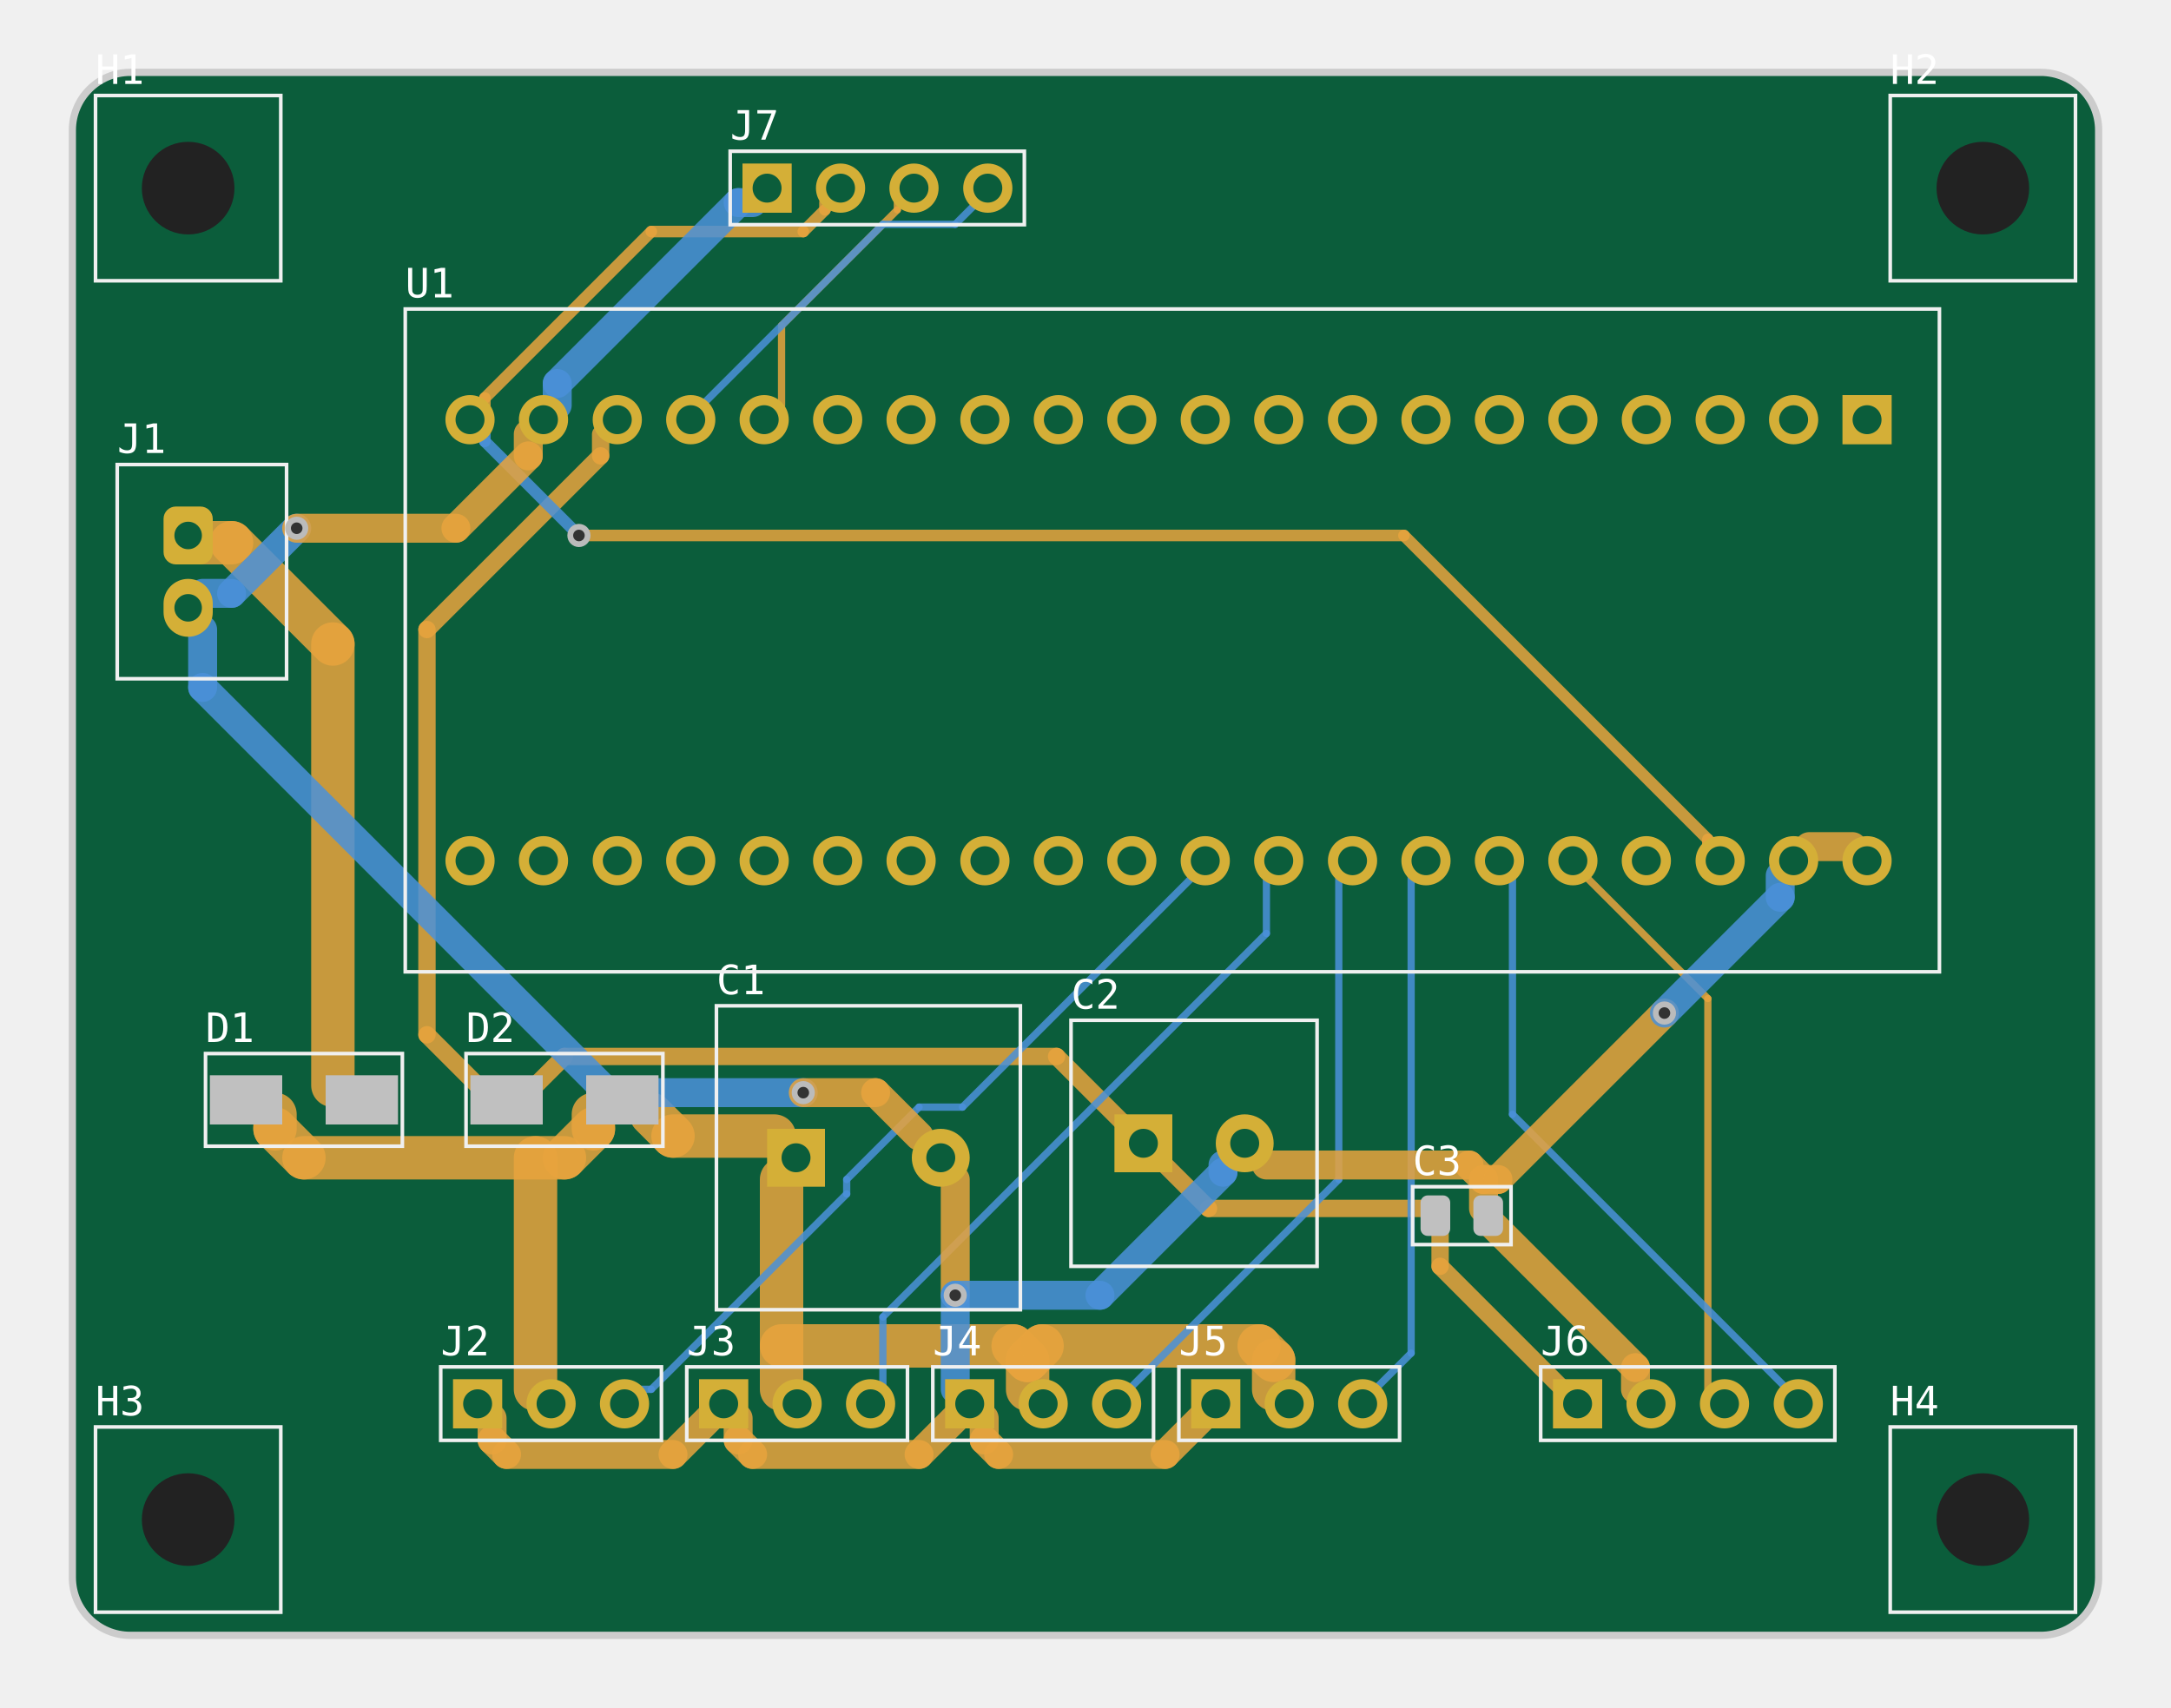
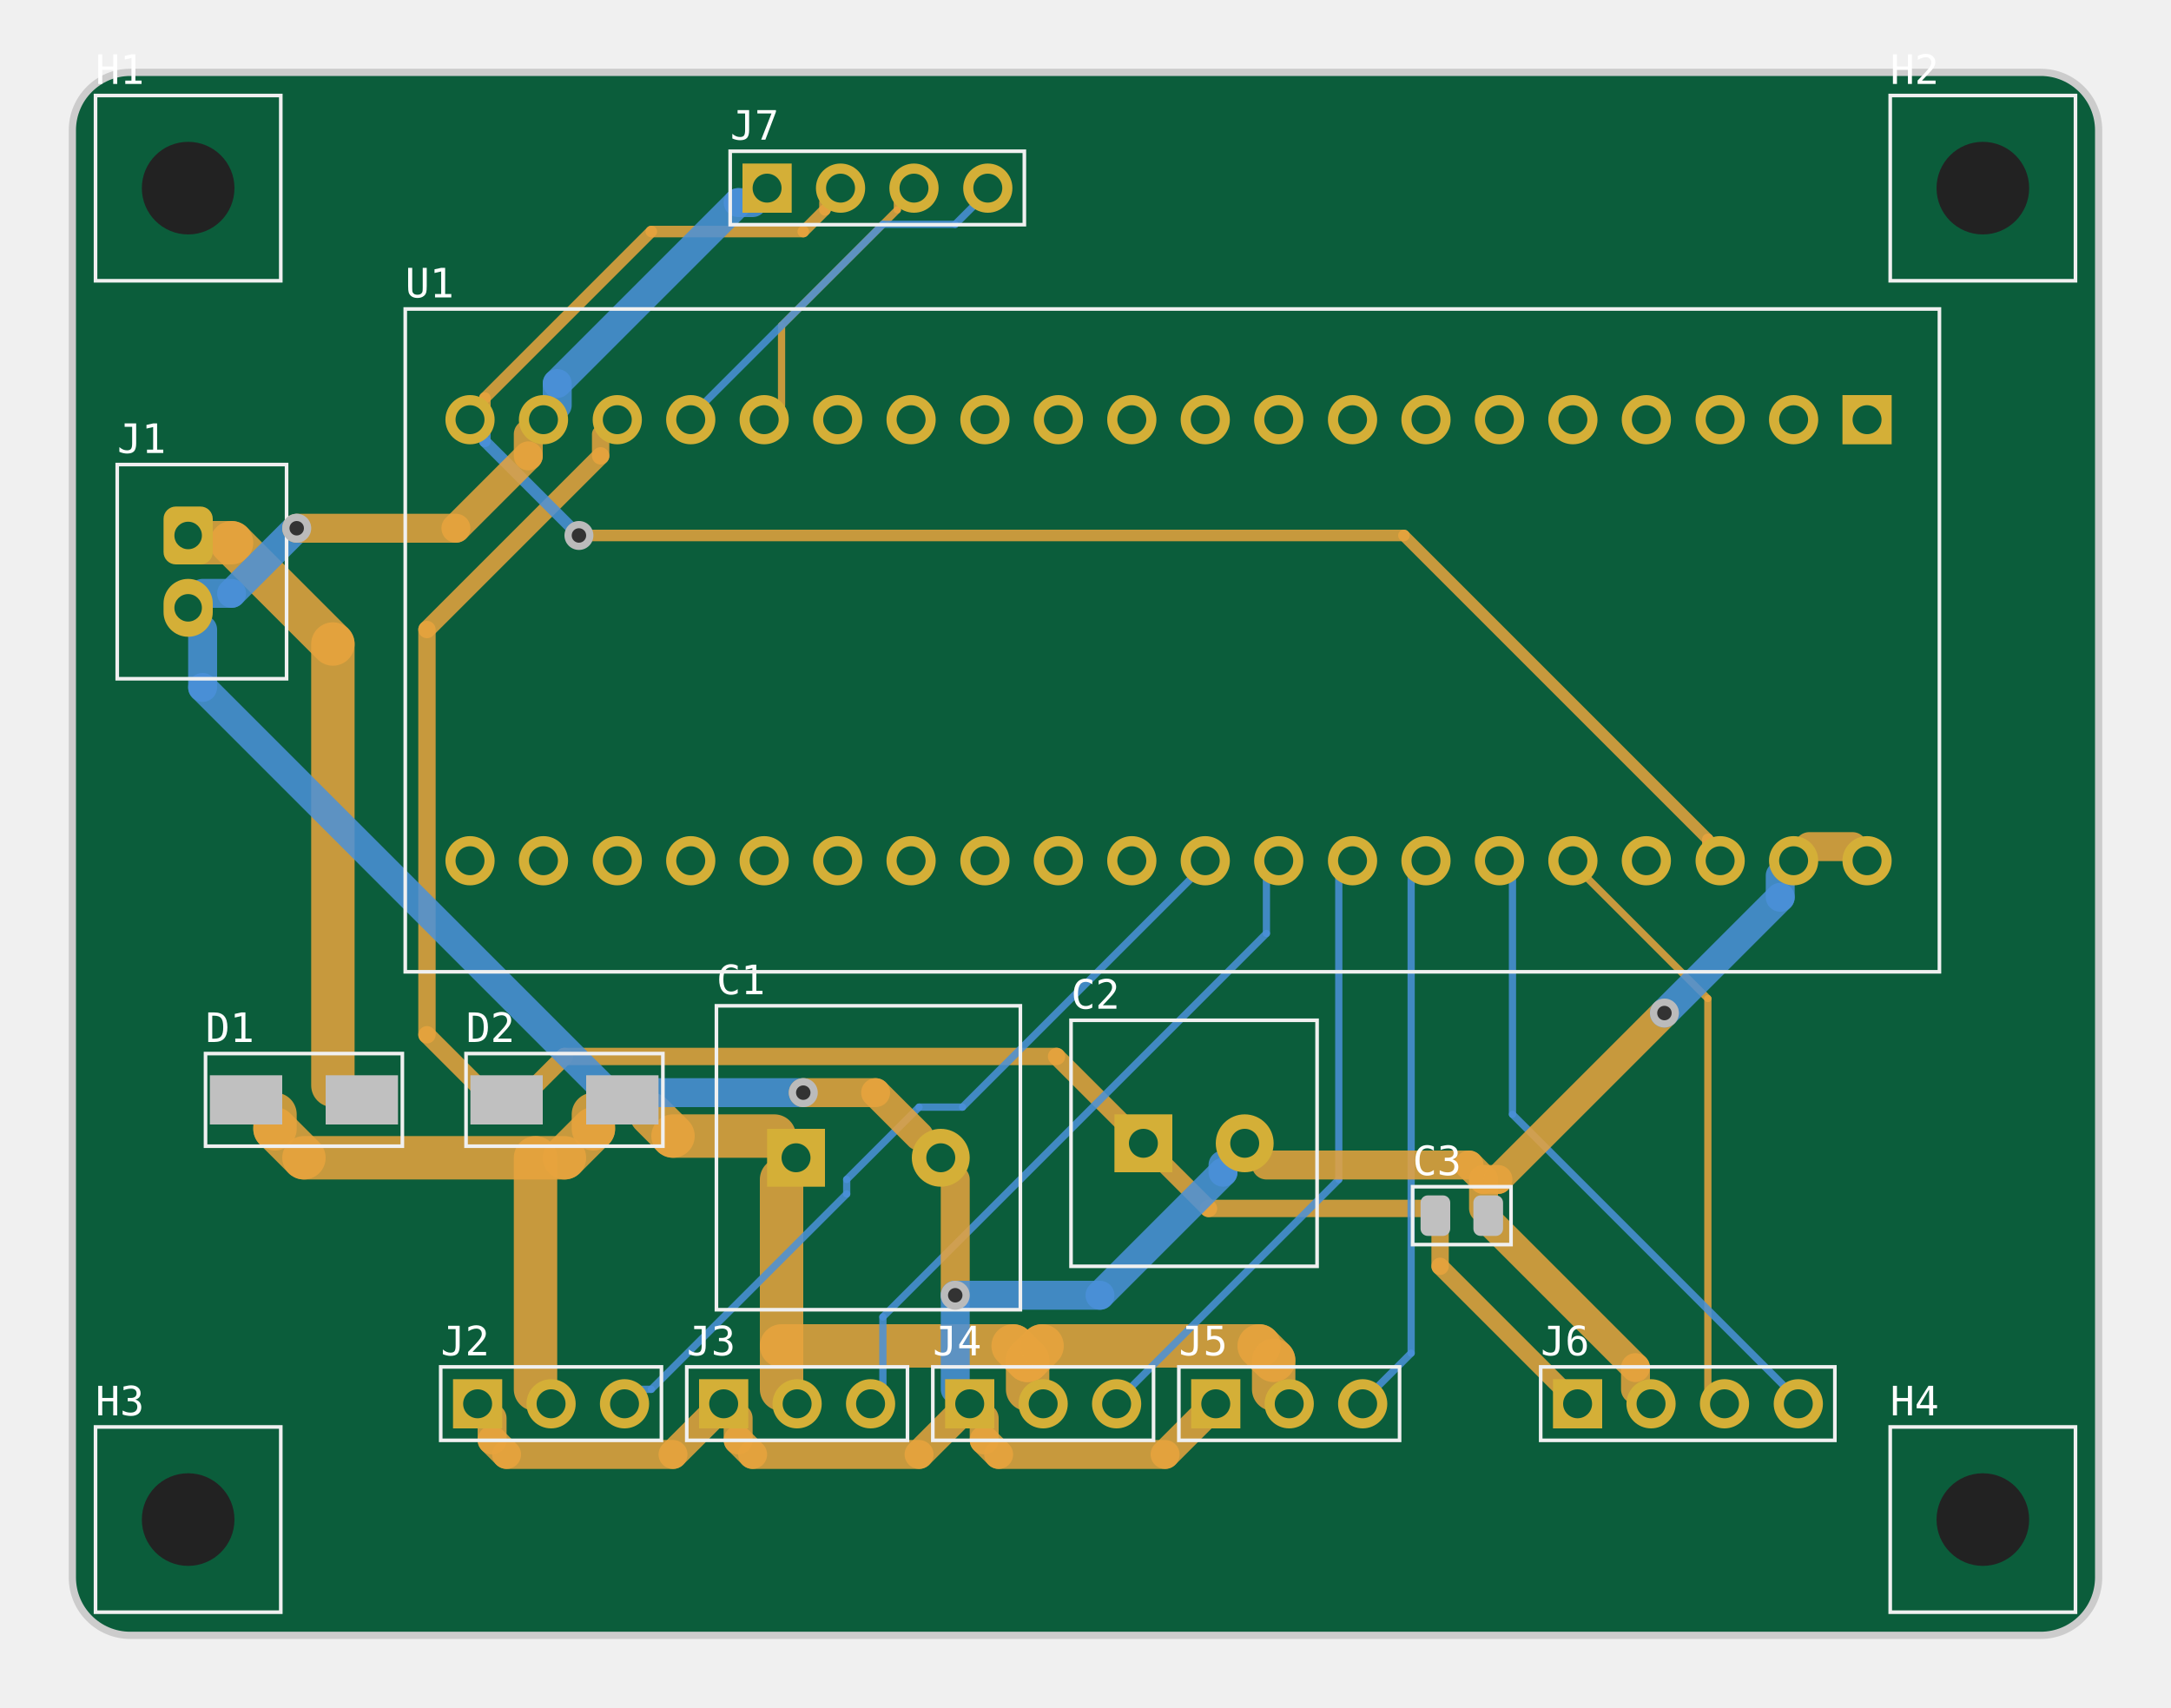
<svg xmlns="http://www.w3.org/2000/svg" width="600" height="472" viewBox="-20 -20 600 472" font-family="monospace">
  <rect x="0" y="0" width="560.0" height="432.0" rx="16.0" fill="#0b5d3b" stroke="#ccc" stroke-width="2" />
  <line x1="36.0" y1="130.0" x2="44.0" y2="130.0" stroke="#e8a33d" stroke-width="12.0" stroke-linecap="round" opacity="0.85" />
  <line x1="44.0" y1="130.0" x2="72.0" y2="158.0" stroke="#e8a33d" stroke-width="12.0" stroke-linecap="round" opacity="0.85" />
  <line x1="72.0" y1="158.0" x2="72.0" y2="280.0" stroke="#e8a33d" stroke-width="12.0" stroke-linecap="round" opacity="0.85" />
  <line x1="56.0" y1="288.0" x2="56.0" y2="292.0" stroke="#e8a33d" stroke-width="12.0" stroke-linecap="round" opacity="0.85" />
  <line x1="56.0" y1="292.0" x2="64.0" y2="300.0" stroke="#e8a33d" stroke-width="12.0" stroke-linecap="round" opacity="0.85" />
  <line x1="64.0" y1="300.0" x2="136.0" y2="300.0" stroke="#e8a33d" stroke-width="12.0" stroke-linecap="round" opacity="0.85" />
  <line x1="136.0" y1="300.0" x2="144.0" y2="292.0" stroke="#e8a33d" stroke-width="12.0" stroke-linecap="round" opacity="0.85" />
  <line x1="144.0" y1="292.0" x2="144.0" y2="288.0" stroke="#e8a33d" stroke-width="12.0" stroke-linecap="round" opacity="0.85" />
  <line x1="160.0" y1="288.0" x2="166.0" y2="294.0" stroke="#e8a33d" stroke-width="12.0" stroke-linecap="round" opacity="0.85" />
  <line x1="166.0" y1="294.0" x2="194.0" y2="294.0" stroke="#e8a33d" stroke-width="12.0" stroke-linecap="round" opacity="0.85" />
  <line x1="196.0" y1="306.0" x2="196.0" y2="364.0" stroke="#e8a33d" stroke-width="12.0" stroke-linecap="round" opacity="0.85" />
  <line x1="128.0" y1="300.0" x2="128.0" y2="364.0" stroke="#e8a33d" stroke-width="12.0" stroke-linecap="round" opacity="0.85" />
  <line x1="196.0" y1="352.0" x2="260.0" y2="352.0" stroke="#e8a33d" stroke-width="12.0" stroke-linecap="round" opacity="0.85" />
  <line x1="260.0" y1="352.0" x2="264.0" y2="356.0" stroke="#e8a33d" stroke-width="12.0" stroke-linecap="round" opacity="0.85" />
  <line x1="264.0" y1="356.0" x2="264.0" y2="364.0" stroke="#e8a33d" stroke-width="12.0" stroke-linecap="round" opacity="0.85" />
  <line x1="264.0" y1="356.0" x2="268.0" y2="352.0" stroke="#e8a33d" stroke-width="12.0" stroke-linecap="round" opacity="0.85" />
  <line x1="268.0" y1="352.0" x2="328.0" y2="352.0" stroke="#e8a33d" stroke-width="12.0" stroke-linecap="round" opacity="0.85" />
  <line x1="328.0" y1="352.0" x2="332.0" y2="356.0" stroke="#e8a33d" stroke-width="12.0" stroke-linecap="round" opacity="0.85" />
  <line x1="332.0" y1="356.0" x2="332.0" y2="364.0" stroke="#e8a33d" stroke-width="12.0" stroke-linecap="round" opacity="0.85" />
  <line x1="128.0" y1="280.0" x2="136.0" y2="272.0" stroke="#e8a33d" stroke-width="4.8" stroke-linecap="round" opacity="0.85" />
  <line x1="136.0" y1="272.0" x2="272.0" y2="272.0" stroke="#e8a33d" stroke-width="4.8" stroke-linecap="round" opacity="0.85" />
  <line x1="272.0" y1="272.0" x2="290.0" y2="290.0" stroke="#e8a33d" stroke-width="4.8" stroke-linecap="round" opacity="0.85" />
  <line x1="302.0" y1="302.0" x2="314.0" y2="314.0" stroke="#e8a33d" stroke-width="4.8" stroke-linecap="round" opacity="0.85" />
  <line x1="314.0" y1="314.0" x2="376.0" y2="314.0" stroke="#e8a33d" stroke-width="4.8" stroke-linecap="round" opacity="0.85" />
  <line x1="378.0" y1="318.0" x2="378.0" y2="330.0" stroke="#e8a33d" stroke-width="4.8" stroke-linecap="round" opacity="0.85" />
  <line x1="378.0" y1="330.0" x2="412.0" y2="364.0" stroke="#e8a33d" stroke-width="4.8" stroke-linecap="round" opacity="0.85" />
  <line x1="112.0" y1="280.0" x2="98.0" y2="266.0" stroke="#e8a33d" stroke-width="4.8" stroke-linecap="round" opacity="0.85" />
  <line x1="98.0" y1="266.0" x2="98.0" y2="154.0" stroke="#e8a33d" stroke-width="4.8" stroke-linecap="round" opacity="0.85" />
  <line x1="98.0" y1="154.0" x2="146.0" y2="106.0" stroke="#e8a33d" stroke-width="4.8" stroke-linecap="round" opacity="0.85" />
  <line x1="146.0" y1="106.0" x2="146.0" y2="100.0" stroke="#e8a33d" stroke-width="4.8" stroke-linecap="round" opacity="0.85" />
  <line x1="114.0" y1="92.0" x2="114.0" y2="90.0" stroke="#e8a33d" stroke-width="3.2" stroke-linecap="round" opacity="0.85" />
  <line x1="114.0" y1="90.0" x2="160.0" y2="44.0" stroke="#e8a33d" stroke-width="3.2" stroke-linecap="round" opacity="0.85" />
  <line x1="160.0" y1="44.0" x2="202.0" y2="44.0" stroke="#e8a33d" stroke-width="3.2" stroke-linecap="round" opacity="0.85" />
  <line x1="202.0" y1="44.0" x2="208.0" y2="38.0" stroke="#e8a33d" stroke-width="3.2" stroke-linecap="round" opacity="0.85" />
  <line x1="208.0" y1="38.0" x2="208.0" y2="36.0" stroke="#e8a33d" stroke-width="3.2" stroke-linecap="round" opacity="0.85" />
  <line x1="114.0" y1="100.0" x2="114.0" y2="102.0" stroke="#4a90d9" stroke-width="3.2" stroke-linecap="round" opacity="0.85" />
  <line x1="114.0" y1="102.0" x2="140.0" y2="128.0" stroke="#4a90d9" stroke-width="3.2" stroke-linecap="round" opacity="0.85" />
  <line x1="140.0" y1="128.0" x2="368.0" y2="128.0" stroke="#e8a33d" stroke-width="3.2" stroke-linecap="round" opacity="0.85" />
  <line x1="368.0" y1="128.0" x2="452.0" y2="212.0" stroke="#e8a33d" stroke-width="3.2" stroke-linecap="round" opacity="0.85" />
  <line x1="452.0" y1="212.0" x2="452.0" y2="214.0" stroke="#e8a33d" stroke-width="3.2" stroke-linecap="round" opacity="0.85" />
  <line x1="196.0" y1="92.0" x2="196.0" y2="70.0" stroke="#e8a33d" stroke-width="2.0" stroke-linecap="round" opacity="0.85" />
  <line x1="196.0" y1="70.0" x2="228.0" y2="38.0" stroke="#e8a33d" stroke-width="2.0" stroke-linecap="round" opacity="0.85" />
  <line x1="228.0" y1="38.0" x2="228.0" y2="36.0" stroke="#e8a33d" stroke-width="2.0" stroke-linecap="round" opacity="0.85" />
  <line x1="174.0" y1="92.0" x2="224.0" y2="42.0" stroke="#4a90d9" stroke-width="2.0" stroke-linecap="round" opacity="0.85" />
  <line x1="224.0" y1="42.0" x2="244.0" y2="42.0" stroke="#4a90d9" stroke-width="2.0" stroke-linecap="round" opacity="0.85" />
  <line x1="244.0" y1="42.0" x2="250.0" y2="36.0" stroke="#4a90d9" stroke-width="2.0" stroke-linecap="round" opacity="0.85" />
  <line x1="370.0" y1="222.0" x2="370.0" y2="354.0" stroke="#4a90d9" stroke-width="2.0" stroke-linecap="round" opacity="0.85" />
  <line x1="370.0" y1="354.0" x2="360.0" y2="364.0" stroke="#4a90d9" stroke-width="2.0" stroke-linecap="round" opacity="0.85" />
  <line x1="418.0" y1="222.0" x2="452.0" y2="256.0" stroke="#e8a33d" stroke-width="2.0" stroke-linecap="round" opacity="0.85" />
  <line x1="452.0" y1="256.0" x2="452.0" y2="364.0" stroke="#e8a33d" stroke-width="2.0" stroke-linecap="round" opacity="0.85" />
  <line x1="350.0" y1="222.0" x2="350.0" y2="306.0" stroke="#4a90d9" stroke-width="2.0" stroke-linecap="round" opacity="0.85" />
  <line x1="350.0" y1="306.0" x2="292.0" y2="364.0" stroke="#4a90d9" stroke-width="2.0" stroke-linecap="round" opacity="0.85" />
  <line x1="398.0" y1="222.0" x2="398.0" y2="288.0" stroke="#4a90d9" stroke-width="2.0" stroke-linecap="round" opacity="0.85" />
  <line x1="398.0" y1="288.0" x2="474.0" y2="364.0" stroke="#4a90d9" stroke-width="2.0" stroke-linecap="round" opacity="0.85" />
  <line x1="330.0" y1="222.0" x2="330.0" y2="238.0" stroke="#4a90d9" stroke-width="2.0" stroke-linecap="round" opacity="0.85" />
  <line x1="330.0" y1="238.0" x2="224.0" y2="344.0" stroke="#4a90d9" stroke-width="2.0" stroke-linecap="round" opacity="0.85" />
  <line x1="224.0" y1="344.0" x2="224.0" y2="364.0" stroke="#4a90d9" stroke-width="2.0" stroke-linecap="round" opacity="0.85" />
  <line x1="310.0" y1="222.0" x2="246.0" y2="286.0" stroke="#4a90d9" stroke-width="2.0" stroke-linecap="round" opacity="0.85" />
  <line x1="246.0" y1="286.0" x2="234.0" y2="286.0" stroke="#4a90d9" stroke-width="2.0" stroke-linecap="round" opacity="0.85" />
  <line x1="234.0" y1="286.0" x2="214.0" y2="306.0" stroke="#4a90d9" stroke-width="2.0" stroke-linecap="round" opacity="0.85" />
  <line x1="214.0" y1="306.0" x2="214.0" y2="310.0" stroke="#4a90d9" stroke-width="2.0" stroke-linecap="round" opacity="0.85" />
  <line x1="214.0" y1="310.0" x2="160.0" y2="364.0" stroke="#4a90d9" stroke-width="2.0" stroke-linecap="round" opacity="0.85" />
  <line x1="160.0" y1="364.0" x2="156.0" y2="364.0" stroke="#4a90d9" stroke-width="2.0" stroke-linecap="round" opacity="0.85" />
  <line x1="36.0" y1="144.0" x2="44.0" y2="144.0" stroke="#4a90d9" stroke-width="8.0" stroke-linecap="round" opacity="0.85" />
  <line x1="44.0" y1="144.0" x2="62.0" y2="126.0" stroke="#4a90d9" stroke-width="8.0" stroke-linecap="round" opacity="0.85" />
  <line x1="62.0" y1="126.0" x2="106.0" y2="126.0" stroke="#e8a33d" stroke-width="8.0" stroke-linecap="round" opacity="0.85" />
  <line x1="106.0" y1="126.0" x2="126.0" y2="106.0" stroke="#e8a33d" stroke-width="8.0" stroke-linecap="round" opacity="0.85" />
  <line x1="126.0" y1="106.0" x2="126.0" y2="100.0" stroke="#e8a33d" stroke-width="8.0" stroke-linecap="round" opacity="0.85" />
  <line x1="134.0" y1="92.0" x2="134.0" y2="86.0" stroke="#4a90d9" stroke-width="8.0" stroke-linecap="round" opacity="0.85" />
  <line x1="134.0" y1="86.0" x2="184.0" y2="36.0" stroke="#4a90d9" stroke-width="8.0" stroke-linecap="round" opacity="0.85" />
  <line x1="184.0" y1="36.0" x2="188.0" y2="36.0" stroke="#4a90d9" stroke-width="8.0" stroke-linecap="round" opacity="0.85" />
  <line x1="36.0" y1="154.0" x2="36.0" y2="170.0" stroke="#4a90d9" stroke-width="8.0" stroke-linecap="round" opacity="0.85" />
  <line x1="36.0" y1="170.0" x2="148.0" y2="282.0" stroke="#4a90d9" stroke-width="8.0" stroke-linecap="round" opacity="0.85" />
  <line x1="148.0" y1="282.0" x2="202.0" y2="282.0" stroke="#4a90d9" stroke-width="8.0" stroke-linecap="round" opacity="0.85" />
  <line x1="202.0" y1="282.0" x2="222.0" y2="282.0" stroke="#e8a33d" stroke-width="8.0" stroke-linecap="round" opacity="0.85" />
  <line x1="222.0" y1="282.0" x2="234.0" y2="294.0" stroke="#e8a33d" stroke-width="8.0" stroke-linecap="round" opacity="0.85" />
  <line x1="244.0" y1="306.0" x2="244.0" y2="338.0" stroke="#e8a33d" stroke-width="8.0" stroke-linecap="round" opacity="0.85" />
  <line x1="244.0" y1="338.0" x2="244.0" y2="364.0" stroke="#4a90d9" stroke-width="8.0" stroke-linecap="round" opacity="0.85" />
  <line x1="244.0" y1="372.0" x2="234.0" y2="382.0" stroke="#e8a33d" stroke-width="8.0" stroke-linecap="round" opacity="0.85" />
  <line x1="234.0" y1="382.0" x2="188.0" y2="382.0" stroke="#e8a33d" stroke-width="8.0" stroke-linecap="round" opacity="0.85" />
  <line x1="188.0" y1="382.0" x2="184.0" y2="378.0" stroke="#e8a33d" stroke-width="8.0" stroke-linecap="round" opacity="0.85" />
  <line x1="184.0" y1="378.0" x2="184.0" y2="372.0" stroke="#e8a33d" stroke-width="8.0" stroke-linecap="round" opacity="0.85" />
  <line x1="252.0" y1="372.0" x2="252.0" y2="378.0" stroke="#e8a33d" stroke-width="8.0" stroke-linecap="round" opacity="0.85" />
  <line x1="252.0" y1="378.0" x2="256.0" y2="382.0" stroke="#e8a33d" stroke-width="8.0" stroke-linecap="round" opacity="0.85" />
  <line x1="256.0" y1="382.0" x2="302.0" y2="382.0" stroke="#e8a33d" stroke-width="8.0" stroke-linecap="round" opacity="0.85" />
  <line x1="302.0" y1="382.0" x2="312.0" y2="372.0" stroke="#e8a33d" stroke-width="8.0" stroke-linecap="round" opacity="0.85" />
  <line x1="176.0" y1="372.0" x2="166.0" y2="382.0" stroke="#e8a33d" stroke-width="8.0" stroke-linecap="round" opacity="0.85" />
  <line x1="166.0" y1="382.0" x2="120.0" y2="382.0" stroke="#e8a33d" stroke-width="8.0" stroke-linecap="round" opacity="0.85" />
  <line x1="120.0" y1="382.0" x2="116.0" y2="378.0" stroke="#e8a33d" stroke-width="8.0" stroke-linecap="round" opacity="0.85" />
  <line x1="116.0" y1="378.0" x2="116.0" y2="372.0" stroke="#e8a33d" stroke-width="8.0" stroke-linecap="round" opacity="0.85" />
  <line x1="244.0" y1="338.0" x2="284.0" y2="338.0" stroke="#4a90d9" stroke-width="8.0" stroke-linecap="round" opacity="0.85" />
  <line x1="284.0" y1="338.0" x2="318.0" y2="304.0" stroke="#4a90d9" stroke-width="8.0" stroke-linecap="round" opacity="0.85" />
  <line x1="318.0" y1="304.0" x2="318.0" y2="302.0" stroke="#4a90d9" stroke-width="8.0" stroke-linecap="round" opacity="0.85" />
  <line x1="330.0" y1="302.0" x2="386.0" y2="302.0" stroke="#e8a33d" stroke-width="8.0" stroke-linecap="round" opacity="0.85" />
  <line x1="386.0" y1="302.0" x2="390.0" y2="306.0" stroke="#e8a33d" stroke-width="8.0" stroke-linecap="round" opacity="0.85" />
  <line x1="390.0" y1="306.0" x2="390.0" y2="314.0" stroke="#e8a33d" stroke-width="8.0" stroke-linecap="round" opacity="0.85" />
  <line x1="392.0" y1="318.0" x2="432.0" y2="358.0" stroke="#e8a33d" stroke-width="8.0" stroke-linecap="round" opacity="0.85" />
  <line x1="432.0" y1="358.0" x2="432.0" y2="364.0" stroke="#e8a33d" stroke-width="8.0" stroke-linecap="round" opacity="0.85" />
  <line x1="390.0" y1="306.0" x2="394.0" y2="306.0" stroke="#e8a33d" stroke-width="8.0" stroke-linecap="round" opacity="0.85" />
  <line x1="394.0" y1="306.0" x2="440.0" y2="260.0" stroke="#e8a33d" stroke-width="8.0" stroke-linecap="round" opacity="0.85" />
  <line x1="440.0" y1="260.0" x2="472.0" y2="228.0" stroke="#4a90d9" stroke-width="8.0" stroke-linecap="round" opacity="0.85" />
  <line x1="472.0" y1="228.0" x2="472.0" y2="222.0" stroke="#4a90d9" stroke-width="8.0" stroke-linecap="round" opacity="0.85" />
  <line x1="480.0" y1="214.0" x2="492.0" y2="214.0" stroke="#e8a33d" stroke-width="8.0" stroke-linecap="round" opacity="0.85" />
  <rect x="12.4" y="108.4" width="46.8" height="59.2" fill="none" stroke="#f0f0f0" stroke-width="1" />
  <rect x="25.2" y="120.0" width="13.6" height="16.0" rx="3.4" fill="#d4af37" />
  <circle cx="32.0" cy="128.0" r="3.8" fill="#0b5d3b" />
  <rect x="25.2" y="140.0" width="13.6" height="16.0" rx="6.8" fill="#d4af37" />
  <circle cx="32.0" cy="148.0" r="3.8" fill="#0b5d3b" />
  <text x="12.4" y="105.2" font-size="11.2" fill="#fff">J1</text>
  <rect x="36.8" y="271.2" width="54.4" height="25.6" fill="none" stroke="#f0f0f0" stroke-width="1" />
  <rect x="38.0" y="277.2" width="20.0" height="13.6" rx="0.0" fill="#c0c0c0" />
  <rect x="70.0" y="277.2" width="20.0" height="13.6" rx="0.0" fill="#c0c0c0" />
  <text x="36.8" y="268.0" font-size="11.2" fill="#fff">D1</text>
  <rect x="108.8" y="271.2" width="54.4" height="25.6" fill="none" stroke="#f0f0f0" stroke-width="1" />
  <rect x="110.0" y="277.2" width="20.0" height="13.6" rx="0.0" fill="#c0c0c0" />
  <rect x="142.0" y="277.2" width="20.0" height="13.6" rx="0.0" fill="#c0c0c0" />
  <text x="108.8" y="268.0" font-size="11.2" fill="#fff">D2</text>
  <rect x="178.0" y="258.0" width="84.0" height="84.0" fill="none" stroke="#f0f0f0" stroke-width="1" />
  <rect x="192.0" y="292.0" width="16.0" height="16.0" rx="0.0" fill="#d4af37" />
  <circle cx="200.0" cy="300.0" r="4.0" fill="#0b5d3b" />
  <circle cx="240.0" cy="300.0" r="8.0" fill="#d4af37" />
  <circle cx="240.0" cy="300.0" r="4.0" fill="#0b5d3b" />
  <text x="178.0" y="254.8" font-size="11.2" fill="#fff">C1</text>
  <rect x="276.0" y="262.0" width="68.0" height="68.0" fill="none" stroke="#f0f0f0" stroke-width="1" />
  <rect x="288.0" y="288.0" width="16.0" height="16.0" rx="0.0" fill="#d4af37" />
  <circle cx="296.0" cy="296.0" r="4.0" fill="#0b5d3b" />
  <circle cx="324.0" cy="296.0" r="8.0" fill="#d4af37" />
  <circle cx="324.0" cy="296.0" r="4.0" fill="#0b5d3b" />
  <text x="276.0" y="258.8" font-size="11.2" fill="#fff">C2</text>
  <rect x="370.4" y="308.0" width="27.2" height="16.0" fill="none" stroke="#f0f0f0" stroke-width="1" />
  <rect x="372.6" y="310.4" width="8.2" height="11.2" rx="2.0" fill="#c0c0c0" />
  <rect x="387.2" y="310.4" width="8.2" height="11.2" rx="2.0" fill="#c0c0c0" />
  <text x="370.4" y="304.8" font-size="11.2" fill="#fff">C3</text>
  <rect x="92.0" y="65.4" width="424.0" height="183.2" fill="none" stroke="#f0f0f0" stroke-width="1" />
  <rect x="489.2" y="89.2" width="13.6" height="13.6" rx="0.0" fill="#d4af37" />
  <circle cx="496.0" cy="96.0" r="4.0" fill="#0b5d3b" />
  <rect x="468.9" y="89.2" width="13.6" height="13.6" rx="6.8" fill="#d4af37" />
  <circle cx="475.7" cy="96.0" r="4.0" fill="#0b5d3b" />
  <rect x="448.6" y="89.2" width="13.6" height="13.6" rx="6.8" fill="#d4af37" />
  <circle cx="455.4" cy="96.0" r="4.0" fill="#0b5d3b" />
  <rect x="428.2" y="89.2" width="13.6" height="13.6" rx="6.8" fill="#d4af37" />
  <circle cx="435.0" cy="96.0" r="4.0" fill="#0b5d3b" />
  <rect x="407.9" y="89.2" width="13.6" height="13.6" rx="6.8" fill="#d4af37" />
  <circle cx="414.7" cy="96.0" r="4.0" fill="#0b5d3b" />
  <rect x="387.6" y="89.2" width="13.6" height="13.6" rx="6.8" fill="#d4af37" />
  <circle cx="394.4" cy="96.0" r="4.0" fill="#0b5d3b" />
  <rect x="367.3" y="89.2" width="13.6" height="13.6" rx="6.8" fill="#d4af37" />
  <circle cx="374.1" cy="96.0" r="4.0" fill="#0b5d3b" />
  <rect x="347.0" y="89.2" width="13.6" height="13.6" rx="6.8" fill="#d4af37" />
  <circle cx="353.8" cy="96.0" r="4.0" fill="#0b5d3b" />
  <rect x="326.6" y="89.2" width="13.6" height="13.6" rx="6.8" fill="#d4af37" />
  <circle cx="333.4" cy="96.0" r="4.0" fill="#0b5d3b" />
  <rect x="306.3" y="89.2" width="13.6" height="13.6" rx="6.8" fill="#d4af37" />
  <circle cx="313.1" cy="96.0" r="4.0" fill="#0b5d3b" />
  <rect x="286.0" y="89.2" width="13.6" height="13.6" rx="6.8" fill="#d4af37" />
  <circle cx="292.8" cy="96.0" r="4.0" fill="#0b5d3b" />
  <rect x="265.7" y="89.2" width="13.6" height="13.6" rx="6.8" fill="#d4af37" />
  <circle cx="272.5" cy="96.0" r="4.0" fill="#0b5d3b" />
  <rect x="245.4" y="89.2" width="13.6" height="13.6" rx="6.8" fill="#d4af37" />
  <circle cx="252.2" cy="96.0" r="4.0" fill="#0b5d3b" />
  <rect x="225.0" y="89.2" width="13.6" height="13.6" rx="6.8" fill="#d4af37" />
  <circle cx="231.8" cy="96.0" r="4.0" fill="#0b5d3b" />
  <rect x="204.7" y="89.2" width="13.6" height="13.6" rx="6.8" fill="#d4af37" />
  <circle cx="211.5" cy="96.0" r="4.0" fill="#0b5d3b" />
  <rect x="184.4" y="89.2" width="13.6" height="13.6" rx="6.8" fill="#d4af37" />
  <circle cx="191.2" cy="96.0" r="4.0" fill="#0b5d3b" />
  <rect x="164.1" y="89.2" width="13.6" height="13.6" rx="6.8" fill="#d4af37" />
  <circle cx="170.9" cy="96.0" r="4.0" fill="#0b5d3b" />
  <rect x="143.8" y="89.2" width="13.6" height="13.6" rx="6.8" fill="#d4af37" />
  <circle cx="150.6" cy="96.0" r="4.0" fill="#0b5d3b" />
  <rect x="123.4" y="89.2" width="13.6" height="13.6" rx="6.8" fill="#d4af37" />
  <circle cx="130.2" cy="96.0" r="4.0" fill="#0b5d3b" />
  <rect x="103.1" y="89.2" width="13.6" height="13.6" rx="6.8" fill="#d4af37" />
  <circle cx="109.9" cy="96.0" r="4.0" fill="#0b5d3b" />
  <rect x="489.2" y="211.1" width="13.6" height="13.6" rx="6.8" fill="#d4af37" />
  <circle cx="496.0" cy="217.9" r="4.0" fill="#0b5d3b" />
  <rect x="468.9" y="211.1" width="13.6" height="13.6" rx="6.8" fill="#d4af37" />
  <circle cx="475.7" cy="217.9" r="4.0" fill="#0b5d3b" />
  <rect x="448.6" y="211.1" width="13.6" height="13.6" rx="6.8" fill="#d4af37" />
  <circle cx="455.4" cy="217.9" r="4.0" fill="#0b5d3b" />
  <rect x="428.2" y="211.1" width="13.6" height="13.6" rx="6.8" fill="#d4af37" />
  <circle cx="435.0" cy="217.9" r="4.0" fill="#0b5d3b" />
  <rect x="407.9" y="211.1" width="13.6" height="13.6" rx="6.8" fill="#d4af37" />
  <circle cx="414.7" cy="217.9" r="4.0" fill="#0b5d3b" />
  <rect x="387.6" y="211.1" width="13.6" height="13.6" rx="6.8" fill="#d4af37" />
  <circle cx="394.4" cy="217.9" r="4.0" fill="#0b5d3b" />
  <rect x="367.3" y="211.1" width="13.6" height="13.6" rx="6.8" fill="#d4af37" />
  <circle cx="374.1" cy="217.9" r="4.0" fill="#0b5d3b" />
  <rect x="347.0" y="211.1" width="13.6" height="13.6" rx="6.8" fill="#d4af37" />
  <circle cx="353.8" cy="217.9" r="4.0" fill="#0b5d3b" />
  <rect x="326.6" y="211.1" width="13.6" height="13.6" rx="6.8" fill="#d4af37" />
  <circle cx="333.4" cy="217.9" r="4.0" fill="#0b5d3b" />
  <rect x="306.3" y="211.1" width="13.6" height="13.6" rx="6.8" fill="#d4af37" />
  <circle cx="313.1" cy="217.9" r="4.0" fill="#0b5d3b" />
  <rect x="286.0" y="211.1" width="13.6" height="13.6" rx="6.8" fill="#d4af37" />
  <circle cx="292.8" cy="217.9" r="4.0" fill="#0b5d3b" />
  <rect x="265.7" y="211.1" width="13.6" height="13.6" rx="6.8" fill="#d4af37" />
  <circle cx="272.5" cy="217.9" r="4.0" fill="#0b5d3b" />
  <rect x="245.4" y="211.1" width="13.6" height="13.6" rx="6.8" fill="#d4af37" />
  <circle cx="252.2" cy="217.9" r="4.0" fill="#0b5d3b" />
  <rect x="225.0" y="211.1" width="13.6" height="13.6" rx="6.8" fill="#d4af37" />
  <circle cx="231.8" cy="217.9" r="4.0" fill="#0b5d3b" />
  <rect x="204.7" y="211.1" width="13.6" height="13.6" rx="6.8" fill="#d4af37" />
  <circle cx="211.5" cy="217.9" r="4.0" fill="#0b5d3b" />
  <rect x="184.4" y="211.1" width="13.6" height="13.6" rx="6.8" fill="#d4af37" />
  <circle cx="191.2" cy="217.9" r="4.0" fill="#0b5d3b" />
  <rect x="164.1" y="211.1" width="13.6" height="13.6" rx="6.8" fill="#d4af37" />
  <circle cx="170.9" cy="217.9" r="4.0" fill="#0b5d3b" />
  <rect x="143.8" y="211.1" width="13.6" height="13.6" rx="6.8" fill="#d4af37" />
  <circle cx="150.6" cy="217.9" r="4.0" fill="#0b5d3b" />
  <rect x="123.4" y="211.1" width="13.6" height="13.6" rx="6.8" fill="#d4af37" />
  <circle cx="130.2" cy="217.9" r="4.0" fill="#0b5d3b" />
  <rect x="103.1" y="211.1" width="13.6" height="13.6" rx="6.8" fill="#d4af37" />
  <circle cx="109.9" cy="217.9" r="4.0" fill="#0b5d3b" />
  <text x="92.0" y="62.2" font-size="11.2" fill="#fff">U1</text>
  <rect x="101.8" y="357.8" width="61.0" height="20.3" fill="none" stroke="#f0f0f0" stroke-width="1" />
  <rect x="105.2" y="361.2" width="13.6" height="13.6" rx="0.0" fill="#d4af37" />
  <circle cx="112.0" cy="368.0" r="4.0" fill="#0b5d3b" />
  <rect x="125.5" y="361.2" width="13.6" height="13.6" rx="6.8" fill="#d4af37" />
  <circle cx="132.3" cy="368.0" r="4.0" fill="#0b5d3b" />
  <rect x="145.8" y="361.2" width="13.6" height="13.6" rx="6.8" fill="#d4af37" />
  <circle cx="152.6" cy="368.0" r="4.0" fill="#0b5d3b" />
  <text x="101.8" y="354.6" font-size="11.2" fill="#fff">J2</text>
  <rect x="169.8" y="357.8" width="61.0" height="20.3" fill="none" stroke="#f0f0f0" stroke-width="1" />
  <rect x="173.2" y="361.2" width="13.6" height="13.6" rx="0.0" fill="#d4af37" />
  <circle cx="180.0" cy="368.0" r="4.0" fill="#0b5d3b" />
  <rect x="193.5" y="361.2" width="13.6" height="13.6" rx="6.8" fill="#d4af37" />
  <circle cx="200.3" cy="368.0" r="4.0" fill="#0b5d3b" />
  <rect x="213.8" y="361.2" width="13.6" height="13.6" rx="6.8" fill="#d4af37" />
  <circle cx="220.6" cy="368.0" r="4.0" fill="#0b5d3b" />
  <text x="169.8" y="354.6" font-size="11.2" fill="#fff">J3</text>
  <rect x="237.8" y="357.8" width="61.0" height="20.3" fill="none" stroke="#f0f0f0" stroke-width="1" />
  <rect x="241.2" y="361.2" width="13.6" height="13.6" rx="0.0" fill="#d4af37" />
  <circle cx="248.0" cy="368.0" r="4.0" fill="#0b5d3b" />
  <rect x="261.5" y="361.2" width="13.6" height="13.6" rx="6.8" fill="#d4af37" />
  <circle cx="268.3" cy="368.0" r="4.0" fill="#0b5d3b" />
  <rect x="281.8" y="361.2" width="13.6" height="13.6" rx="6.8" fill="#d4af37" />
  <circle cx="288.6" cy="368.0" r="4.0" fill="#0b5d3b" />
  <text x="237.8" y="354.6" font-size="11.2" fill="#fff">J4</text>
  <rect x="305.8" y="357.8" width="61.0" height="20.3" fill="none" stroke="#f0f0f0" stroke-width="1" />
  <rect x="309.2" y="361.2" width="13.6" height="13.6" rx="0.0" fill="#d4af37" />
  <circle cx="316.0" cy="368.0" r="4.0" fill="#0b5d3b" />
  <rect x="329.5" y="361.2" width="13.6" height="13.6" rx="6.8" fill="#d4af37" />
  <circle cx="336.3" cy="368.0" r="4.0" fill="#0b5d3b" />
  <rect x="349.8" y="361.2" width="13.6" height="13.6" rx="6.8" fill="#d4af37" />
  <circle cx="356.6" cy="368.0" r="4.0" fill="#0b5d3b" />
  <text x="305.8" y="354.6" font-size="11.2" fill="#fff">J5</text>
  <rect x="405.8" y="357.8" width="81.3" height="20.3" fill="none" stroke="#f0f0f0" stroke-width="1" />
  <rect x="409.2" y="361.2" width="13.6" height="13.6" rx="0.0" fill="#d4af37" />
  <circle cx="416.0" cy="368.0" r="4.0" fill="#0b5d3b" />
  <rect x="429.5" y="361.2" width="13.6" height="13.6" rx="6.8" fill="#d4af37" />
  <circle cx="436.3" cy="368.0" r="4.0" fill="#0b5d3b" />
  <rect x="449.8" y="361.2" width="13.6" height="13.6" rx="6.8" fill="#d4af37" />
  <circle cx="456.6" cy="368.0" r="4.0" fill="#0b5d3b" />
  <rect x="470.2" y="361.2" width="13.6" height="13.6" rx="6.8" fill="#d4af37" />
  <circle cx="477.0" cy="368.0" r="4.0" fill="#0b5d3b" />
  <text x="405.8" y="354.6" font-size="11.2" fill="#fff">J6</text>
  <rect x="181.8" y="21.8" width="81.3" height="20.3" fill="none" stroke="#f0f0f0" stroke-width="1" />
  <rect x="185.2" y="25.2" width="13.6" height="13.6" rx="0.0" fill="#d4af37" />
  <circle cx="192.0" cy="32.0" r="4.0" fill="#0b5d3b" />
  <rect x="205.5" y="25.2" width="13.6" height="13.6" rx="6.8" fill="#d4af37" />
  <circle cx="212.3" cy="32.0" r="4.0" fill="#0b5d3b" />
  <rect x="225.8" y="25.2" width="13.6" height="13.6" rx="6.8" fill="#d4af37" />
  <circle cx="232.6" cy="32.0" r="4.0" fill="#0b5d3b" />
  <rect x="246.2" y="25.2" width="13.6" height="13.6" rx="6.8" fill="#d4af37" />
  <circle cx="253.0" cy="32.0" r="4.0" fill="#0b5d3b" />
  <text x="181.8" y="18.6" font-size="11.2" fill="#fff">J7</text>
  <rect x="6.4" y="6.4" width="51.2" height="51.2" fill="none" stroke="#f0f0f0" stroke-width="1" />
  <circle cx="32.0" cy="32.0" r="12.8" fill="#222" />
  <text x="6.4" y="3.2" font-size="11.2" fill="#fff">H1</text>
  <rect x="502.4" y="6.4" width="51.2" height="51.2" fill="none" stroke="#f0f0f0" stroke-width="1" />
  <circle cx="528.0" cy="32.0" r="12.8" fill="#222" />
  <text x="502.4" y="3.2" font-size="11.2" fill="#fff">H2</text>
  <rect x="6.4" y="374.4" width="51.2" height="51.2" fill="none" stroke="#f0f0f0" stroke-width="1" />
  <circle cx="32.0" cy="400.0" r="12.8" fill="#222" />
  <text x="6.4" y="371.2" font-size="11.2" fill="#fff">H3</text>
  <rect x="502.4" y="374.4" width="51.2" height="51.2" fill="none" stroke="#f0f0f0" stroke-width="1" />
  <circle cx="528.0" cy="400.0" r="12.8" fill="#222" />
  <text x="502.4" y="371.2" font-size="11.2" fill="#fff">H4</text>
-   <circle cx="140.0" cy="128.0" r="3.2" fill="#bbb" />
-   <circle cx="140.0" cy="128.0" r="1.6" fill="#333" />
-   <circle cx="62.0" cy="126.0" r="3.2" fill="#bbb" />
-   <circle cx="62.0" cy="126.0" r="1.6" fill="#333" />
-   <circle cx="202.0" cy="282.0" r="3.2" fill="#bbb" />
-   <circle cx="202.0" cy="282.0" r="1.6" fill="#333" />
-   <circle cx="244.0" cy="338.0" r="3.2" fill="#bbb" />
-   <circle cx="244.0" cy="338.0" r="1.6" fill="#333" />
-   <circle cx="440.0" cy="260.0" r="3.2" fill="#bbb" />
-   <circle cx="440.0" cy="260.0" r="1.6" fill="#333" />
+   <circle cx="140.0" cy="128.0" r="4.0" fill="#bbb" />
+   <circle cx="140.0" cy="128.0" r="2.0" fill="#333" />
+   <circle cx="62.0" cy="126.0" r="4.0" fill="#bbb" />
+   <circle cx="62.0" cy="126.0" r="2.0" fill="#333" />
+   <circle cx="202.0" cy="282.0" r="4.0" fill="#bbb" />
+   <circle cx="202.0" cy="282.0" r="2.0" fill="#333" />
+   <circle cx="244.0" cy="338.0" r="4.0" fill="#bbb" />
+   <circle cx="244.0" cy="338.0" r="2.0" fill="#333" />
+   <circle cx="440.0" cy="260.0" r="4.0" fill="#bbb" />
+   <circle cx="440.0" cy="260.0" r="2.0" fill="#333" />
</svg>
